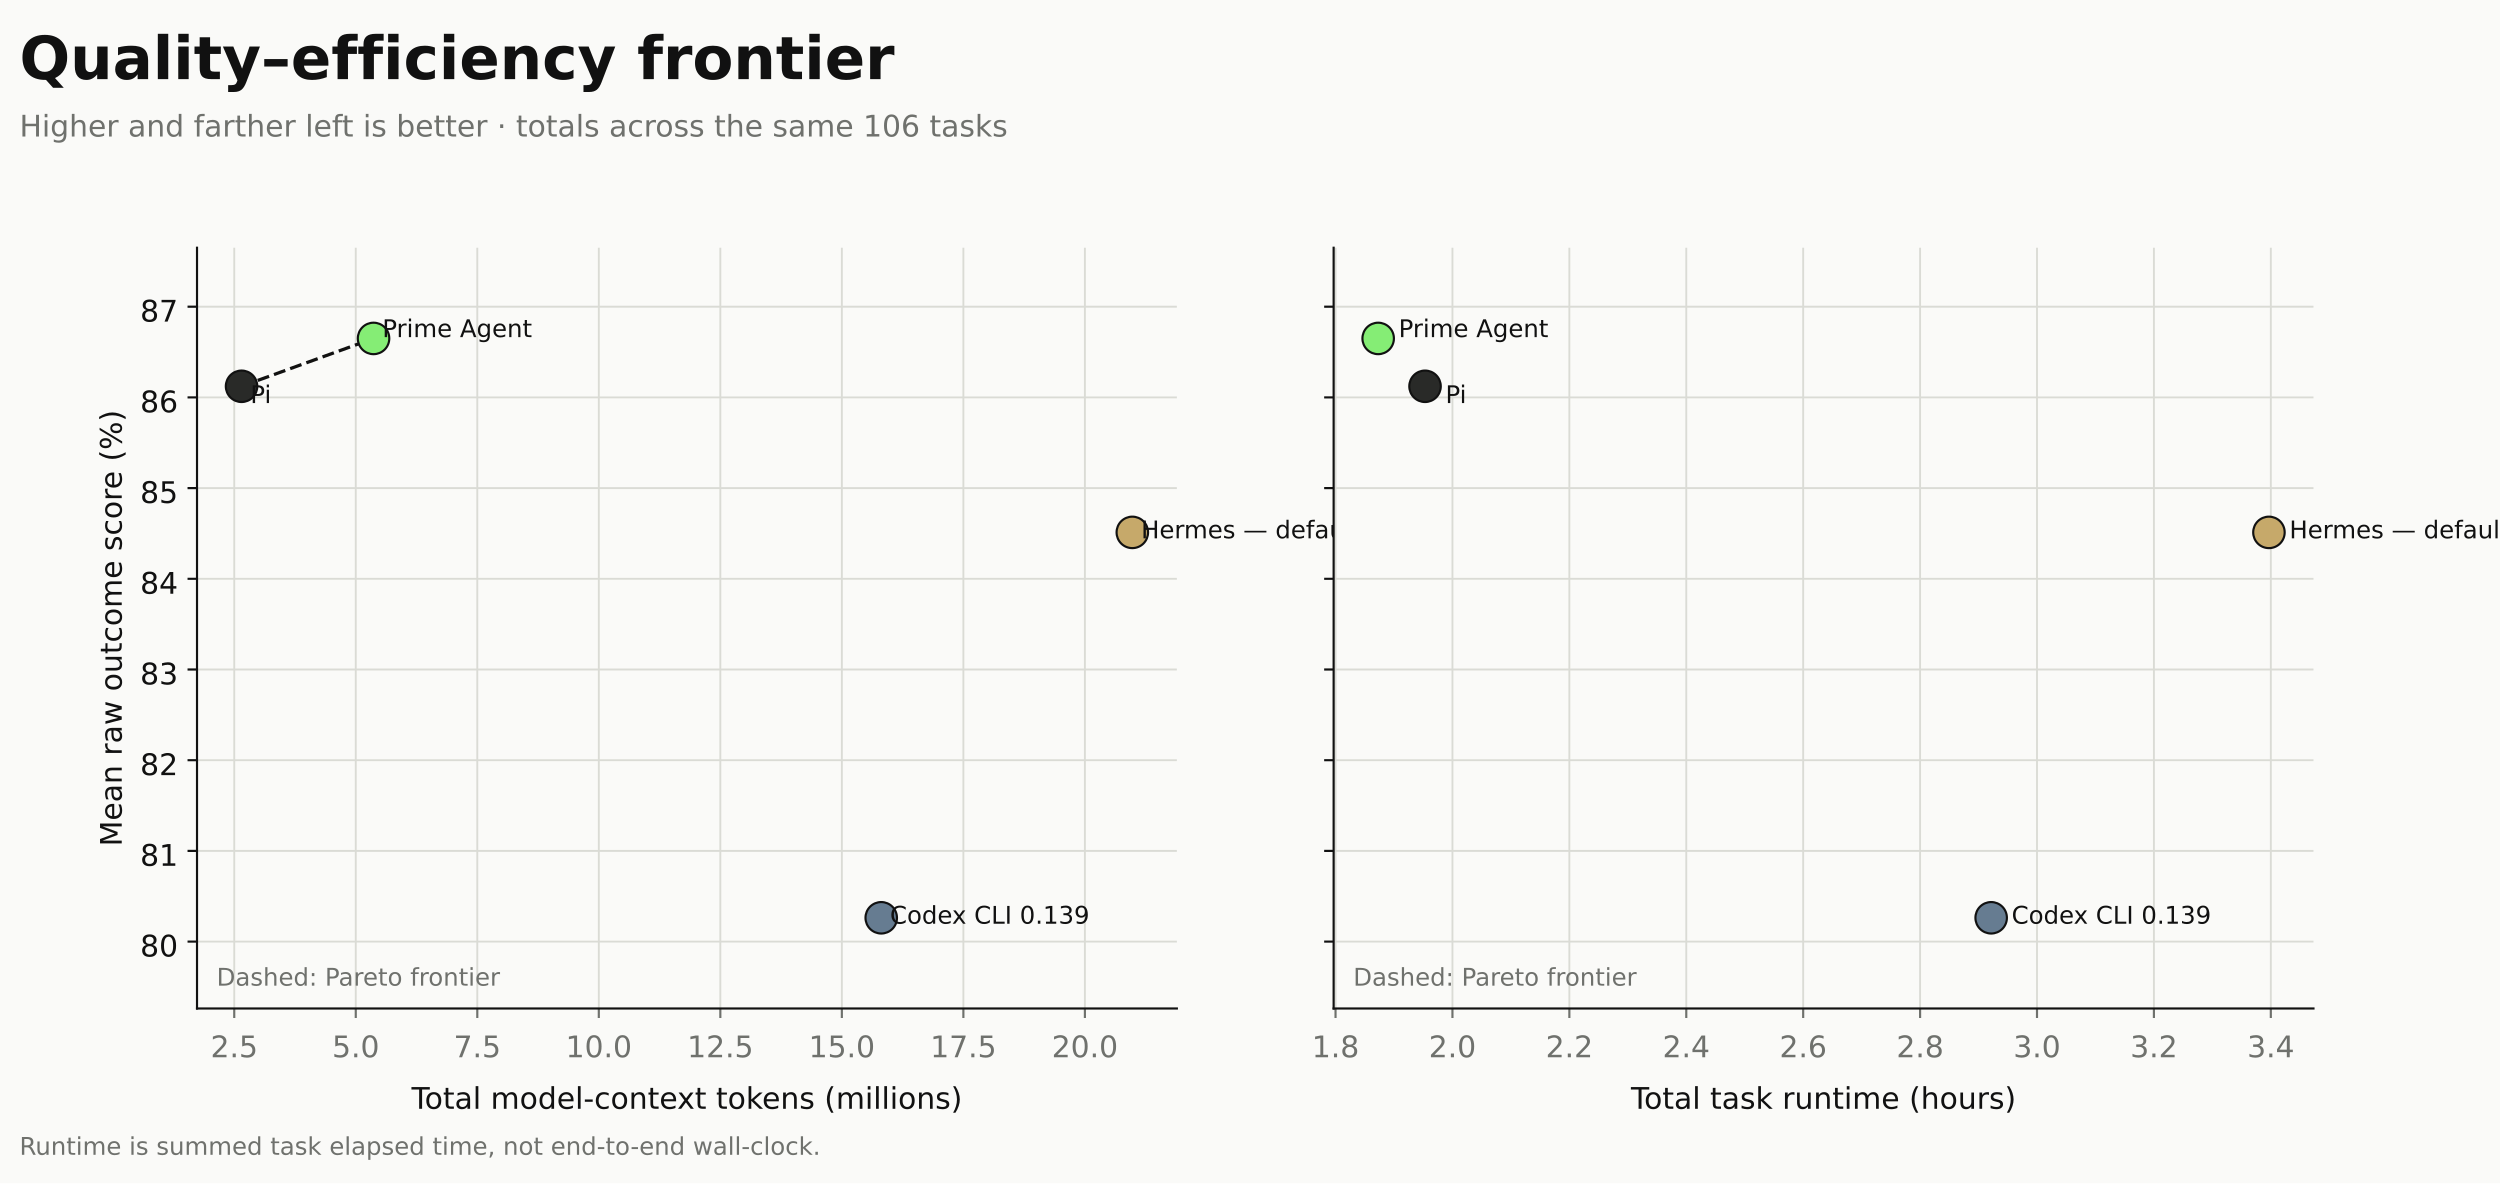
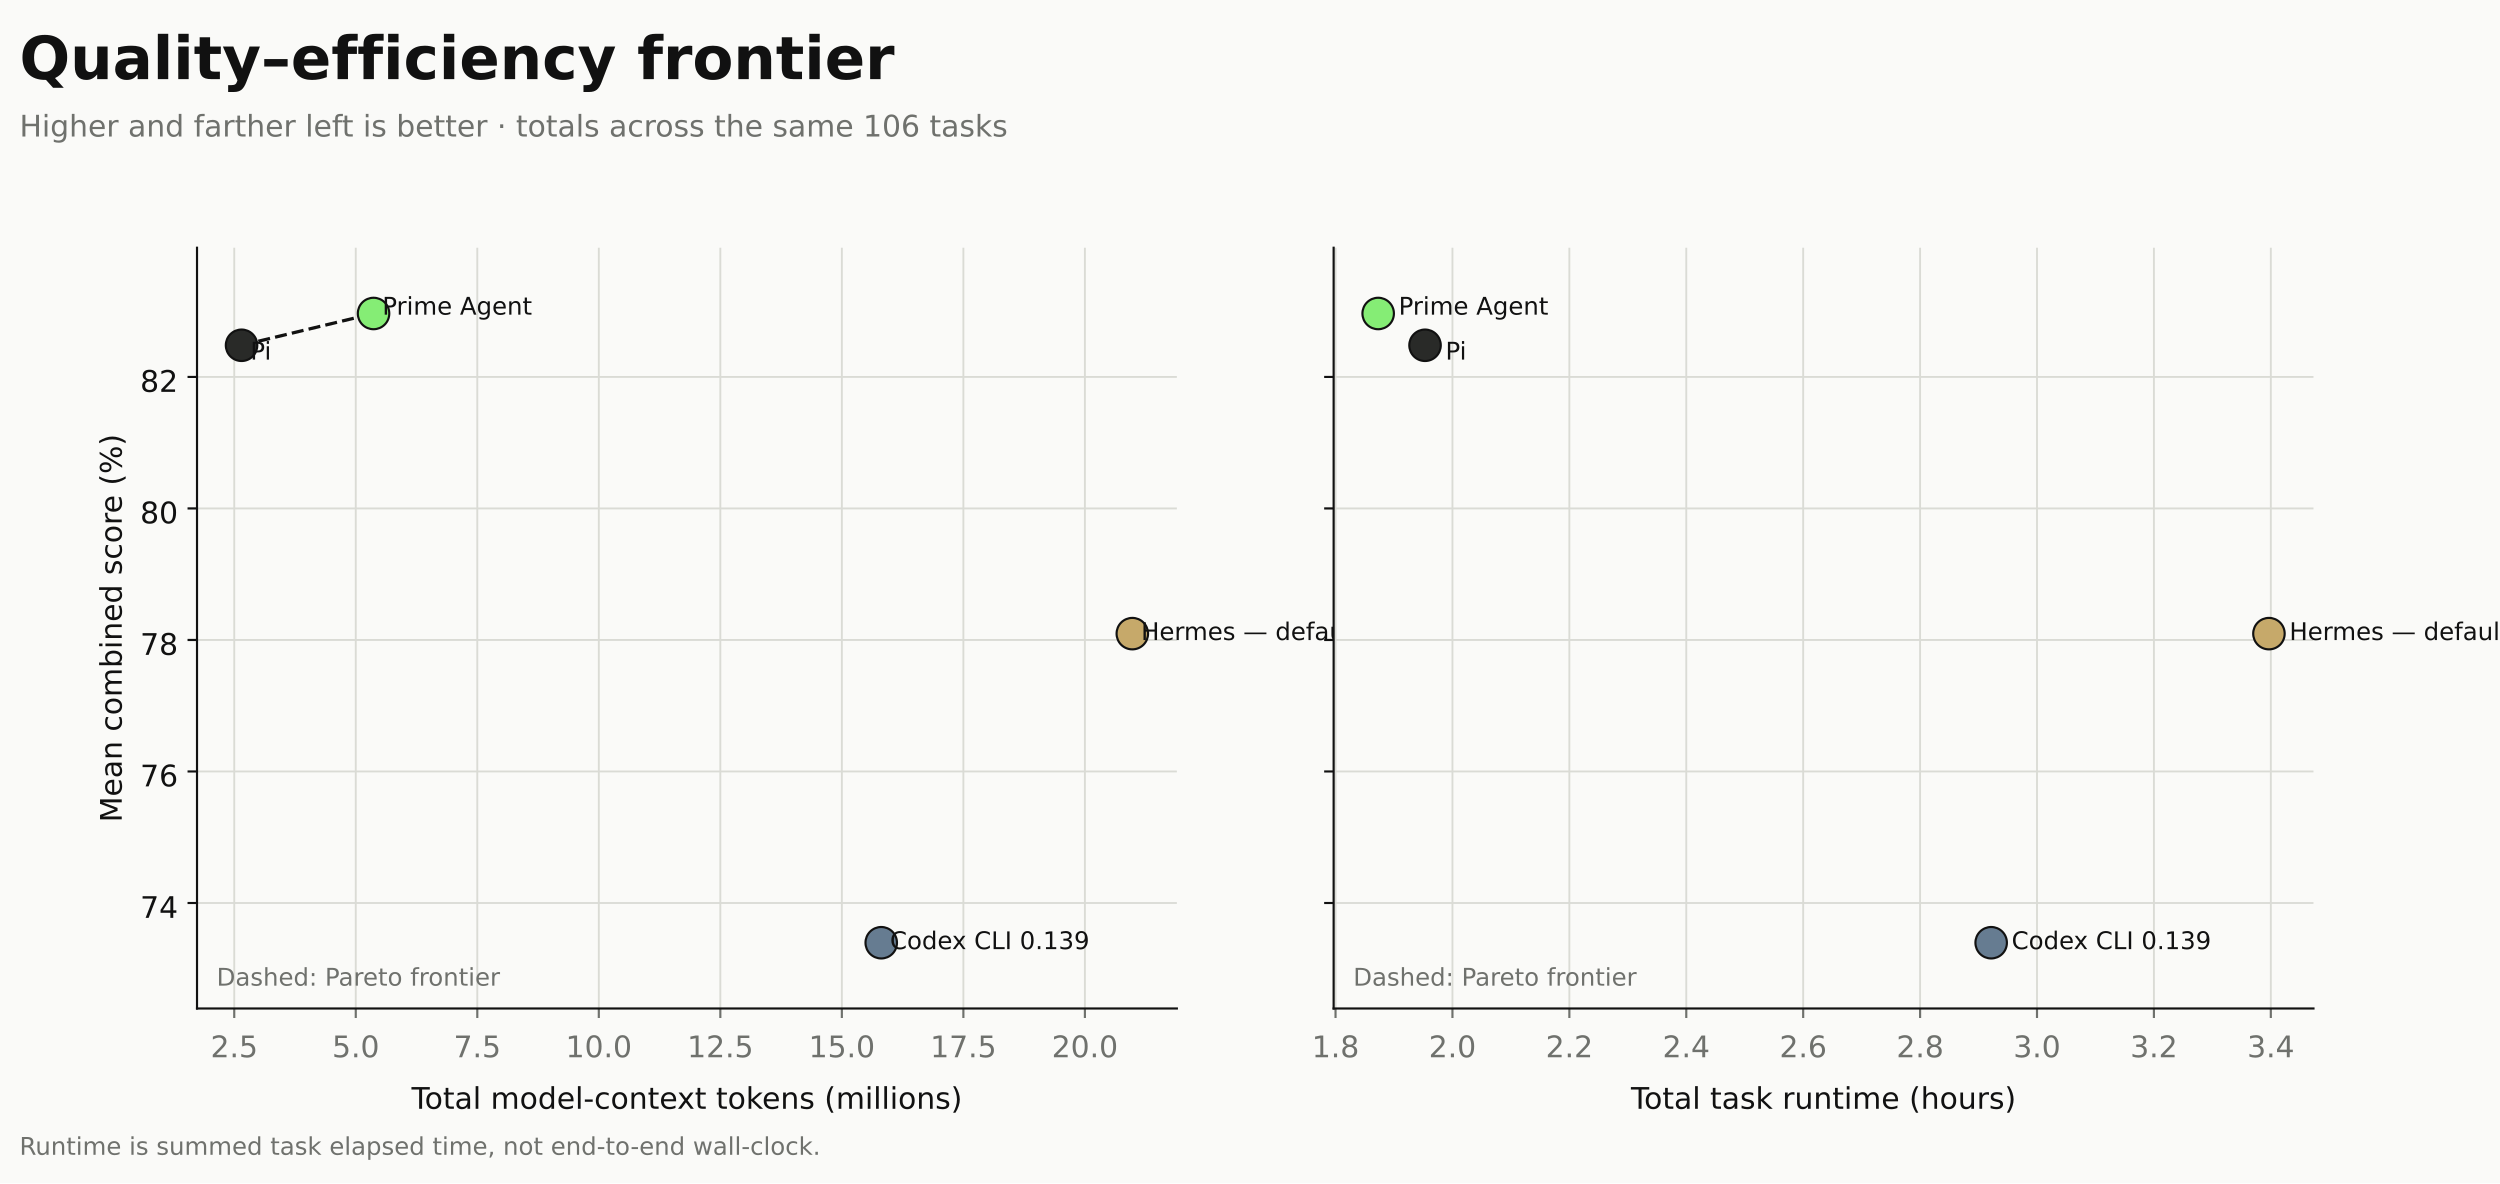
<svg xmlns="http://www.w3.org/2000/svg" xmlns:xlink="http://www.w3.org/1999/xlink" width="922.767pt" height="436.734pt" viewBox="0 0 922.767 436.734" version="1.1">
  <defs>
    <style type="text/css">*{stroke-linejoin: round; stroke-linecap: butt}</style>
  </defs>
  <g id="figure_1">
    <g id="patch_1">
-       <path d="M 0 436.734  L 922.767 436.734  L 922.767 0  L 0 0  z " style="fill: #fafaf8" />
+       <path d="M 0 436.734 L 922.767 436.734 L 922.767 0 L 0 0 z " style="fill: #fafaf8" />
    </g>
    <g id="axes_1">
      <g id="patch_2">
-         <path d="M 72.72 372.24  L 434.387 372.24  L 434.387 91.44  L 72.72 91.44  z " style="fill: #fafaf8" />
+         <path d="M 72.72 372.24 L 434.387 372.24 L 434.387 91.44 L 72.72 91.44 z " style="fill: #fafaf8" />
      </g>
      <g id="matplotlib.axis_1">
        <g id="xtick_1">
          <g id="line2d_1">
-             <path d="M 86.461 372.24  L 86.461 91.44  " clip-path="url(#p70c94f608b)" style="fill: none; stroke: #dadbd5; stroke-width: 0.7; stroke-linecap: square" />
+             <path d="M 86.461 372.24 L 86.461 91.44 " clip-path="url(#p70c94f608b)" style="fill: none; stroke: #dadbd5; stroke-width: 0.7; stroke-linecap: square" />
          </g>
          <g id="line2d_2">
            <defs>
-               <path id="m0d7824c448" d="M 0 0  L 0 3.5  " style="stroke: #6f716d; stroke-width: 0.8" />
+               <path id="m0d7824c448" d="M 0 0 L 0 3.5 " style="stroke: #6f716d; stroke-width: 0.8" />
            </defs>
            <g>
              <use xlink:href="#m0d7824c448" x="86.461" y="372.24" style="fill: #6f716d; stroke: #6f716d; stroke-width: 0.8" />
            </g>
          </g>
          <g id="text_1">
            <text style="font-size: 11px; font-family: 'Avenir Next', 'DejaVu Sans'; text-anchor: middle; fill: #6f716d" x="86.461" y="390.24" transform="rotate(-0 86.46061 390.24)">2.5</text>
          </g>
        </g>
        <g id="xtick_2">
          <g id="line2d_3">
-             <path d="M 131.315 372.24  L 131.315 91.44  " clip-path="url(#p70c94f608b)" style="fill: none; stroke: #dadbd5; stroke-width: 0.7; stroke-linecap: square" />
+             <path d="M 131.315 372.24 L 131.315 91.44 " clip-path="url(#p70c94f608b)" style="fill: none; stroke: #dadbd5; stroke-width: 0.7; stroke-linecap: square" />
          </g>
          <g id="line2d_4">
            <g>
              <use xlink:href="#m0d7824c448" x="131.315" y="372.24" style="fill: #6f716d; stroke: #6f716d; stroke-width: 0.8" />
            </g>
          </g>
          <g id="text_2">
            <text style="font-size: 11px; font-family: 'Avenir Next', 'DejaVu Sans'; text-anchor: middle; fill: #6f716d" x="131.315" y="390.24" transform="rotate(-0 131.3153 390.24)">5.0</text>
          </g>
        </g>
        <g id="xtick_3">
          <g id="line2d_5">
-             <path d="M 176.17 372.24  L 176.17 91.44  " clip-path="url(#p70c94f608b)" style="fill: none; stroke: #dadbd5; stroke-width: 0.7; stroke-linecap: square" />
+             <path d="M 176.17 372.24 L 176.17 91.44 " clip-path="url(#p70c94f608b)" style="fill: none; stroke: #dadbd5; stroke-width: 0.7; stroke-linecap: square" />
          </g>
          <g id="line2d_6">
            <g>
              <use xlink:href="#m0d7824c448" x="176.17" y="372.24" style="fill: #6f716d; stroke: #6f716d; stroke-width: 0.8" />
            </g>
          </g>
          <g id="text_3">
            <text style="font-size: 11px; font-family: 'Avenir Next', 'DejaVu Sans'; text-anchor: middle; fill: #6f716d" x="176.17" y="390.24" transform="rotate(-0 176.17 390.24)">7.5</text>
          </g>
        </g>
        <g id="xtick_4">
          <g id="line2d_7">
-             <path d="M 221.025 372.24  L 221.025 91.44  " clip-path="url(#p70c94f608b)" style="fill: none; stroke: #dadbd5; stroke-width: 0.7; stroke-linecap: square" />
+             <path d="M 221.025 372.24 L 221.025 91.44 " clip-path="url(#p70c94f608b)" style="fill: none; stroke: #dadbd5; stroke-width: 0.7; stroke-linecap: square" />
          </g>
          <g id="line2d_8">
            <g>
              <use xlink:href="#m0d7824c448" x="221.025" y="372.24" style="fill: #6f716d; stroke: #6f716d; stroke-width: 0.8" />
            </g>
          </g>
          <g id="text_4">
            <text style="font-size: 11px; font-family: 'Avenir Next', 'DejaVu Sans'; text-anchor: middle; fill: #6f716d" x="221.025" y="390.24" transform="rotate(-0 221.0248 390.24)">10.0</text>
          </g>
        </g>
        <g id="xtick_5">
          <g id="line2d_9">
-             <path d="M 265.879 372.24  L 265.879 91.44  " clip-path="url(#p70c94f608b)" style="fill: none; stroke: #dadbd5; stroke-width: 0.7; stroke-linecap: square" />
+             <path d="M 265.879 372.24 L 265.879 91.44 " clip-path="url(#p70c94f608b)" style="fill: none; stroke: #dadbd5; stroke-width: 0.7; stroke-linecap: square" />
          </g>
          <g id="line2d_10">
            <g>
              <use xlink:href="#m0d7824c448" x="265.879" y="372.24" style="fill: #6f716d; stroke: #6f716d; stroke-width: 0.8" />
            </g>
          </g>
          <g id="text_5">
            <text style="font-size: 11px; font-family: 'Avenir Next', 'DejaVu Sans'; text-anchor: middle; fill: #6f716d" x="265.879" y="390.24" transform="rotate(-0 265.8795 390.24)">12.5</text>
          </g>
        </g>
        <g id="xtick_6">
          <g id="line2d_11">
-             <path d="M 310.734 372.24  L 310.734 91.44  " clip-path="url(#p70c94f608b)" style="fill: none; stroke: #dadbd5; stroke-width: 0.7; stroke-linecap: square" />
+             <path d="M 310.734 372.24 L 310.734 91.44 " clip-path="url(#p70c94f608b)" style="fill: none; stroke: #dadbd5; stroke-width: 0.7; stroke-linecap: square" />
          </g>
          <g id="line2d_12">
            <g>
              <use xlink:href="#m0d7824c448" x="310.734" y="372.24" style="fill: #6f716d; stroke: #6f716d; stroke-width: 0.8" />
            </g>
          </g>
          <g id="text_6">
            <text style="font-size: 11px; font-family: 'Avenir Next', 'DejaVu Sans'; text-anchor: middle; fill: #6f716d" x="310.734" y="390.24" transform="rotate(-0 310.7342 390.24)">15.0</text>
          </g>
        </g>
        <g id="xtick_7">
          <g id="line2d_13">
-             <path d="M 355.589 372.24  L 355.589 91.44  " clip-path="url(#p70c94f608b)" style="fill: none; stroke: #dadbd5; stroke-width: 0.7; stroke-linecap: square" />
+             <path d="M 355.589 372.24 L 355.589 91.44 " clip-path="url(#p70c94f608b)" style="fill: none; stroke: #dadbd5; stroke-width: 0.7; stroke-linecap: square" />
          </g>
          <g id="line2d_14">
            <g>
              <use xlink:href="#m0d7824c448" x="355.589" y="372.24" style="fill: #6f716d; stroke: #6f716d; stroke-width: 0.8" />
            </g>
          </g>
          <g id="text_7">
            <text style="font-size: 11px; font-family: 'Avenir Next', 'DejaVu Sans'; text-anchor: middle; fill: #6f716d" x="355.589" y="390.24" transform="rotate(-0 355.5889 390.24)">17.5</text>
          </g>
        </g>
        <g id="xtick_8">
          <g id="line2d_15">
-             <path d="M 400.444 372.24  L 400.444 91.44  " clip-path="url(#p70c94f608b)" style="fill: none; stroke: #dadbd5; stroke-width: 0.7; stroke-linecap: square" />
+             <path d="M 400.444 372.24 L 400.444 91.44 " clip-path="url(#p70c94f608b)" style="fill: none; stroke: #dadbd5; stroke-width: 0.7; stroke-linecap: square" />
          </g>
          <g id="line2d_16">
            <g>
              <use xlink:href="#m0d7824c448" x="400.444" y="372.24" style="fill: #6f716d; stroke: #6f716d; stroke-width: 0.8" />
            </g>
          </g>
          <g id="text_8">
            <text style="font-size: 11px; font-family: 'Avenir Next', 'DejaVu Sans'; text-anchor: middle; fill: #6f716d" x="400.444" y="390.24" transform="rotate(-0 400.4436 390.24)">20.0</text>
          </g>
        </g>
        <g id="text_9">
          <text style="font-size: 11px; font-family: 'Avenir Next', 'DejaVu Sans'; text-anchor: middle; fill: #111111" x="253.553" y="409.266" transform="rotate(-0 253.5533 409.266)">Total model-context tokens (millions)</text>
        </g>
      </g>
      <g id="matplotlib.axis_2">
        <g id="ytick_1">
          <g id="line2d_17">
-             <path d="M 72.72 347.555  L 434.387 347.555  " clip-path="url(#p70c94f608b)" style="fill: none; stroke: #dadbd5; stroke-width: 0.7; stroke-linecap: square" />
+             <path d="M 72.72 333.302 L 434.387 333.302 " clip-path="url(#p70c94f608b)" style="fill: none; stroke: #dadbd5; stroke-width: 0.7; stroke-linecap: square" />
          </g>
          <g id="line2d_18">
            <defs>
-               <path id="m5059ad57dc" d="M 0 0  L -3.5 0  " style="stroke: #111111; stroke-width: 0.8" />
+               <path id="m5059ad57dc" d="M 0 0 L -3.5 0 " style="stroke: #111111; stroke-width: 0.8" />
            </defs>
            <g>
-               <use xlink:href="#m5059ad57dc" x="72.72" y="347.555" style="fill: #111111; stroke: #111111; stroke-width: 0.8" />
+               <use xlink:href="#m5059ad57dc" x="72.72" y="333.302" style="fill: #111111; stroke: #111111; stroke-width: 0.8" />
            </g>
          </g>
          <g id="text_10">
-             <text style="font-size: 11px; font-family: 'Avenir Next', 'DejaVu Sans'; text-anchor: end; fill: #111111" x="65.72" y="353.055" transform="rotate(-0 65.72 353.0546)">80</text>
+             <text style="font-size: 11px; font-family: 'Avenir Next', 'DejaVu Sans'; text-anchor: end; fill: #111111" x="65.72" y="338.802" transform="rotate(-0 65.72 338.802)">74</text>
          </g>
        </g>
        <g id="ytick_2">
          <g id="line2d_19">
-             <path d="M 72.72 314.076  L 434.387 314.076  " clip-path="url(#p70c94f608b)" style="fill: none; stroke: #dadbd5; stroke-width: 0.7; stroke-linecap: square" />
+             <path d="M 72.72 284.758 L 434.387 284.758 " clip-path="url(#p70c94f608b)" style="fill: none; stroke: #dadbd5; stroke-width: 0.7; stroke-linecap: square" />
          </g>
          <g id="line2d_20">
            <g>
-               <use xlink:href="#m5059ad57dc" x="72.72" y="314.076" style="fill: #111111; stroke: #111111; stroke-width: 0.8" />
+               <use xlink:href="#m5059ad57dc" x="72.72" y="284.758" style="fill: #111111; stroke: #111111; stroke-width: 0.8" />
            </g>
          </g>
          <g id="text_11">
-             <text style="font-size: 11px; font-family: 'Avenir Next', 'DejaVu Sans'; text-anchor: end; fill: #111111" x="65.72" y="319.576" transform="rotate(-0 65.72 319.5764)">81</text>
+             <text style="font-size: 11px; font-family: 'Avenir Next', 'DejaVu Sans'; text-anchor: end; fill: #111111" x="65.72" y="290.258" transform="rotate(-0 65.72 290.2583)">76</text>
          </g>
        </g>
        <g id="ytick_3">
          <g id="line2d_21">
-             <path d="M 72.72 280.598  L 434.387 280.598  " clip-path="url(#p70c94f608b)" style="fill: none; stroke: #dadbd5; stroke-width: 0.7; stroke-linecap: square" />
+             <path d="M 72.72 236.215 L 434.387 236.215 " clip-path="url(#p70c94f608b)" style="fill: none; stroke: #dadbd5; stroke-width: 0.7; stroke-linecap: square" />
          </g>
          <g id="line2d_22">
            <g>
-               <use xlink:href="#m5059ad57dc" x="72.72" y="280.598" style="fill: #111111; stroke: #111111; stroke-width: 0.8" />
+               <use xlink:href="#m5059ad57dc" x="72.72" y="236.215" style="fill: #111111; stroke: #111111; stroke-width: 0.8" />
            </g>
          </g>
          <g id="text_12">
-             <text style="font-size: 11px; font-family: 'Avenir Next', 'DejaVu Sans'; text-anchor: end; fill: #111111" x="65.72" y="286.098" transform="rotate(-0 65.72 286.0982)">82</text>
+             <text style="font-size: 11px; font-family: 'Avenir Next', 'DejaVu Sans'; text-anchor: end; fill: #111111" x="65.72" y="241.715" transform="rotate(-0 65.72 241.7147)">78</text>
          </g>
        </g>
        <g id="ytick_4">
          <g id="line2d_23">
-             <path d="M 72.72 247.12  L 434.387 247.12  " clip-path="url(#p70c94f608b)" style="fill: none; stroke: #dadbd5; stroke-width: 0.7; stroke-linecap: square" />
+             <path d="M 72.72 187.671 L 434.387 187.671 " clip-path="url(#p70c94f608b)" style="fill: none; stroke: #dadbd5; stroke-width: 0.7; stroke-linecap: square" />
          </g>
          <g id="line2d_24">
            <g>
-               <use xlink:href="#m5059ad57dc" x="72.72" y="247.12" style="fill: #111111; stroke: #111111; stroke-width: 0.8" />
+               <use xlink:href="#m5059ad57dc" x="72.72" y="187.671" style="fill: #111111; stroke: #111111; stroke-width: 0.8" />
            </g>
          </g>
          <g id="text_13">
-             <text style="font-size: 11px; font-family: 'Avenir Next', 'DejaVu Sans'; text-anchor: end; fill: #111111" x="65.72" y="252.62" transform="rotate(-0 65.72 252.62)">83</text>
+             <text style="font-size: 11px; font-family: 'Avenir Next', 'DejaVu Sans'; text-anchor: end; fill: #111111" x="65.72" y="193.171" transform="rotate(-0 65.72 193.171)">80</text>
          </g>
        </g>
        <g id="ytick_5">
          <g id="line2d_25">
-             <path d="M 72.72 213.642  L 434.387 213.642  " clip-path="url(#p70c94f608b)" style="fill: none; stroke: #dadbd5; stroke-width: 0.7; stroke-linecap: square" />
+             <path d="M 72.72 139.127 L 434.387 139.127 " clip-path="url(#p70c94f608b)" style="fill: none; stroke: #dadbd5; stroke-width: 0.7; stroke-linecap: square" />
          </g>
          <g id="line2d_26">
            <g>
-               <use xlink:href="#m5059ad57dc" x="72.72" y="213.642" style="fill: #111111; stroke: #111111; stroke-width: 0.8" />
+               <use xlink:href="#m5059ad57dc" x="72.72" y="139.127" style="fill: #111111; stroke: #111111; stroke-width: 0.8" />
            </g>
          </g>
          <g id="text_14">
-             <text style="font-size: 11px; font-family: 'Avenir Next', 'DejaVu Sans'; text-anchor: end; fill: #111111" x="65.72" y="219.142" transform="rotate(-0 65.72 219.1418)">84</text>
-           </g>
-         </g>
-         <g id="ytick_6">
-           <g id="line2d_27">
-             <path d="M 72.72 180.164  L 434.387 180.164  " clip-path="url(#p70c94f608b)" style="fill: none; stroke: #dadbd5; stroke-width: 0.7; stroke-linecap: square" />
-           </g>
-           <g id="line2d_28">
-             <g>
-               <use xlink:href="#m5059ad57dc" x="72.72" y="180.164" style="fill: #111111; stroke: #111111; stroke-width: 0.8" />
-             </g>
-           </g>
-           <g id="text_15">
-             <text style="font-size: 11px; font-family: 'Avenir Next', 'DejaVu Sans'; text-anchor: end; fill: #111111" x="65.72" y="185.664" transform="rotate(-0 65.72 185.6636)">85</text>
-           </g>
-         </g>
-         <g id="ytick_7">
-           <g id="line2d_29">
-             <path d="M 72.72 146.685  L 434.387 146.685  " clip-path="url(#p70c94f608b)" style="fill: none; stroke: #dadbd5; stroke-width: 0.7; stroke-linecap: square" />
-           </g>
-           <g id="line2d_30">
-             <g>
-               <use xlink:href="#m5059ad57dc" x="72.72" y="146.685" style="fill: #111111; stroke: #111111; stroke-width: 0.8" />
-             </g>
-           </g>
-           <g id="text_16">
-             <text style="font-size: 11px; font-family: 'Avenir Next', 'DejaVu Sans'; text-anchor: end; fill: #111111" x="65.72" y="152.185" transform="rotate(-0 65.72 152.1853)">86</text>
-           </g>
-         </g>
-         <g id="ytick_8">
-           <g id="line2d_31">
-             <path d="M 72.72 113.207  L 434.387 113.207  " clip-path="url(#p70c94f608b)" style="fill: none; stroke: #dadbd5; stroke-width: 0.7; stroke-linecap: square" />
-           </g>
-           <g id="line2d_32">
-             <g>
-               <use xlink:href="#m5059ad57dc" x="72.72" y="113.207" style="fill: #111111; stroke: #111111; stroke-width: 0.8" />
-             </g>
-           </g>
-           <g id="text_17">
-             <text style="font-size: 11px; font-family: 'Avenir Next', 'DejaVu Sans'; text-anchor: end; fill: #111111" x="65.72" y="118.707" transform="rotate(-0 65.72 118.7071)">87</text>
-           </g>
-         </g>
-         <g id="text_18">
-           <text style="font-size: 11px; font-family: 'Avenir Next', 'DejaVu Sans'; text-anchor: middle; fill: #111111" x="44.934" y="231.84" transform="rotate(-90 44.934 231.84)">Mean raw outcome score (%)</text>
-         </g>
-       </g>
-       <g id="line2d_33">
-         <path d="M 89.159 142.583  L 137.879 124.918  " clip-path="url(#p70c94f608b)" style="fill: none; stroke-dasharray: 4.44,1.92; stroke-dashoffset: 0; stroke: #111111; stroke-width: 1.2" />
+             <text style="font-size: 11px; font-family: 'Avenir Next', 'DejaVu Sans'; text-anchor: end; fill: #111111" x="65.72" y="144.627" transform="rotate(-0 65.72 144.6273)">82</text>
+           </g>
+         </g>
+         <g id="text_15">
+           <text style="font-size: 11px; font-family: 'Avenir Next', 'DejaVu Sans'; text-anchor: middle; fill: #111111" x="44.934" y="231.84" transform="rotate(-90 44.934 231.84)">Mean combined score (%)</text>
+         </g>
+       </g>
+       <g id="line2d_27">
+         <path d="M 89.159 127.445 L 137.879 115.712 " clip-path="url(#p70c94f608b)" style="fill: none; stroke-dasharray: 4.44,1.92; stroke-dashoffset: 0; stroke: #111111; stroke-width: 1.2" />
      </g>
      <g id="patch_3">
-         <path d="M 72.72 372.24  L 72.72 91.44  " style="fill: none; stroke: #111111; stroke-width: 0.8; stroke-linejoin: miter; stroke-linecap: square" />
+         <path d="M 72.72 372.24 L 72.72 91.44 " style="fill: none; stroke: #111111; stroke-width: 0.8; stroke-linejoin: miter; stroke-linecap: square" />
      </g>
      <g id="patch_4">
-         <path d="M 72.72 372.24  L 434.387 372.24  " style="fill: none; stroke: #111111; stroke-width: 0.8; stroke-linejoin: miter; stroke-linecap: square" />
+         <path d="M 72.72 372.24 L 434.387 372.24 " style="fill: none; stroke: #111111; stroke-width: 0.8; stroke-linejoin: miter; stroke-linecap: square" />
      </g>
      <g id="PathCollection_1">
        <defs>
-           <path id="me2dd8d5322" d="M 0 5.809  C 1.541 5.809 3.018 5.197 4.108 4.108  C 5.197 3.018 5.809 1.541 5.809 0  C 5.809 -1.541 5.197 -3.018 4.108 -4.108  C 3.018 -5.197 1.541 -5.809 0 -5.809  C -1.541 -5.809 -3.018 -5.197 -4.108 -4.108  C -5.197 -3.018 -5.809 -1.541 -5.809 0  C -5.809 1.541 -5.197 3.018 -4.108 4.108  C -3.018 5.197 -1.541 5.809 0 5.809  z " style="stroke: #111111; stroke-width: 0.8" />
+           <path id="me2dd8d5322" d="M 0 5.809 C 1.541 5.809 3.018 5.197 4.108 4.108 C 5.197 3.018 5.809 1.541 5.809 0 C 5.809 -1.541 5.197 -3.018 4.108 -4.108 C 3.018 -5.197 1.541 -5.809 0 -5.809 C -1.541 -5.809 -3.018 -5.197 -4.108 -4.108 C -5.197 -3.018 -5.809 -1.541 -5.809 0 C -5.809 1.541 -5.197 3.018 -4.108 4.108 C -3.018 5.197 -1.541 5.809 0 5.809 z " style="stroke: #111111; stroke-width: 0.8" />
        </defs>
        <g clip-path="url(#p70c94f608b)">
-           <use xlink:href="#me2dd8d5322" x="137.879" y="124.918" style="fill: #85ed75; stroke: #111111; stroke-width: 0.8" />
-         </g>
-       </g>
-       <g id="text_19">
-         <text style="font-size: 9px; font-family: 'Avenir Next', 'DejaVu Sans'; text-anchor: start; fill: #111111" x="141.108" y="124.423" transform="rotate(-0 141.1082 124.4234)">Prime Agent</text>
+           <use xlink:href="#me2dd8d5322" x="137.879" y="115.712" style="fill: #85ed75; stroke: #111111; stroke-width: 0.8" />
+         </g>
+       </g>
+       <g id="text_16">
+         <text style="font-size: 9px; font-family: 'Avenir Next', 'DejaVu Sans'; text-anchor: start; fill: #111111" x="141.108" y="116.138" transform="rotate(-0 141.1082 116.1377)">Prime Agent</text>
      </g>
      <g id="PathCollection_2">
        <defs>
-           <path id="mffd18481a2" d="M 0 5.809  C 1.541 5.809 3.018 5.197 4.108 4.108  C 5.197 3.018 5.809 1.541 5.809 0  C 5.809 -1.541 5.197 -3.018 4.108 -4.108  C 3.018 -5.197 1.541 -5.809 0 -5.809  C -1.541 -5.809 -3.018 -5.197 -4.108 -4.108  C -5.197 -3.018 -5.809 -1.541 -5.809 0  C -5.809 1.541 -5.197 3.018 -4.108 4.108  C -3.018 5.197 -1.541 5.809 0 5.809  z " style="stroke: #111111; stroke-width: 0.8" />
+           <path id="mffd18481a2" d="M 0 5.809 C 1.541 5.809 3.018 5.197 4.108 4.108 C 5.197 3.018 5.809 1.541 5.809 0 C 5.809 -1.541 5.197 -3.018 4.108 -4.108 C 3.018 -5.197 1.541 -5.809 0 -5.809 C -1.541 -5.809 -3.018 -5.197 -4.108 -4.108 C -5.197 -3.018 -5.809 -1.541 -5.809 0 C -5.809 1.541 -5.197 3.018 -4.108 4.108 C -3.018 5.197 -1.541 5.809 0 5.809 z " style="stroke: #111111; stroke-width: 0.8" />
        </defs>
        <g clip-path="url(#p70c94f608b)">
-           <use xlink:href="#mffd18481a2" x="89.159" y="142.583" style="fill: #292a28; stroke: #111111; stroke-width: 0.8" />
-         </g>
-       </g>
-       <g id="text_20">
-         <text style="font-size: 9px; font-family: 'Avenir Next', 'DejaVu Sans'; text-anchor: start; fill: #111111" x="92.389" y="148.784" transform="rotate(-0 92.38893 148.7835)">Pi</text>
+           <use xlink:href="#mffd18481a2" x="89.159" y="127.445" style="fill: #292a28; stroke: #111111; stroke-width: 0.8" />
+         </g>
+       </g>
+       <g id="text_17">
+         <text style="font-size: 9px; font-family: 'Avenir Next', 'DejaVu Sans'; text-anchor: start; fill: #111111" x="92.389" y="132.725" transform="rotate(-0 92.38893 132.7249)">Pi</text>
      </g>
      <g id="PathCollection_3">
        <defs>
-           <path id="m622934ab3f" d="M 0 5.809  C 1.541 5.809 3.018 5.197 4.108 4.108  C 5.197 3.018 5.809 1.541 5.809 0  C 5.809 -1.541 5.197 -3.018 4.108 -4.108  C 3.018 -5.197 1.541 -5.809 0 -5.809  C -1.541 -5.809 -3.018 -5.197 -4.108 -4.108  C -5.197 -3.018 -5.809 -1.541 -5.809 0  C -5.809 1.541 -5.197 3.018 -4.108 4.108  C -3.018 5.197 -1.541 5.809 0 5.809  z " style="stroke: #111111; stroke-width: 0.8" />
+           <path id="m622934ab3f" d="M 0 5.809 C 1.541 5.809 3.018 5.197 4.108 4.108 C 5.197 3.018 5.809 1.541 5.809 0 C 5.809 -1.541 5.197 -3.018 4.108 -4.108 C 3.018 -5.197 1.541 -5.809 0 -5.809 C -1.541 -5.809 -3.018 -5.197 -4.108 -4.108 C -5.197 -3.018 -5.809 -1.541 -5.809 0 C -5.809 1.541 -5.197 3.018 -4.108 4.108 C -3.018 5.197 -1.541 5.809 0 5.809 z " style="stroke: #111111; stroke-width: 0.8" />
        </defs>
        <g clip-path="url(#p70c94f608b)">
-           <use xlink:href="#m622934ab3f" x="417.947" y="196.508" style="fill: #c6a96a; stroke: #111111; stroke-width: 0.8" />
-         </g>
-       </g>
-       <g id="text_21">
-         <text style="font-size: 9px; font-family: 'Avenir Next', 'DejaVu Sans'; text-anchor: start; fill: #111111" x="421.177" y="198.691" transform="rotate(-0 421.1768 198.6913)">Hermes — default</text>
+           <use xlink:href="#m622934ab3f" x="417.947" y="233.879" style="fill: #c6a96a; stroke: #111111; stroke-width: 0.8" />
+         </g>
+       </g>
+       <g id="text_18">
+         <text style="font-size: 9px; font-family: 'Avenir Next', 'DejaVu Sans'; text-anchor: start; fill: #111111" x="421.177" y="236.247" transform="rotate(-0 421.1768 236.2466)">Hermes — default</text>
      </g>
      <g id="PathCollection_4">
        <defs>
-           <path id="me65d7f4d3b" d="M 0 5.809  C 1.541 5.809 3.018 5.197 4.108 4.108  C 5.197 3.018 5.809 1.541 5.809 0  C 5.809 -1.541 5.197 -3.018 4.108 -4.108  C 3.018 -5.197 1.541 -5.809 0 -5.809  C -1.541 -5.809 -3.018 -5.197 -4.108 -4.108  C -5.197 -3.018 -5.809 -1.541 -5.809 0  C -5.809 1.541 -5.197 3.018 -4.108 4.108  C -3.018 5.197 -1.541 5.809 0 5.809  z " style="stroke: #111111; stroke-width: 0.8" />
+           <path id="me65d7f4d3b" d="M 0 5.809 C 1.541 5.809 3.018 5.197 4.108 4.108 C 5.197 3.018 5.809 1.541 5.809 0 C 5.809 -1.541 5.197 -3.018 4.108 -4.108 C 3.018 -5.197 1.541 -5.809 0 -5.809 C -1.541 -5.809 -3.018 -5.197 -4.108 -4.108 C -5.197 -3.018 -5.809 -1.541 -5.809 0 C -5.809 1.541 -5.197 3.018 -4.108 4.108 C -3.018 5.197 -1.541 5.809 0 5.809 z " style="stroke: #111111; stroke-width: 0.8" />
        </defs>
        <g clip-path="url(#p70c94f608b)">
-           <use xlink:href="#me65d7f4d3b" x="325.27" y="338.762" style="fill: #667c91; stroke: #111111; stroke-width: 0.8" />
-         </g>
-       </g>
-       <g id="text_22">
-         <text style="font-size: 9px; font-family: 'Avenir Next', 'DejaVu Sans'; text-anchor: start; fill: #111111" x="328.5" y="340.945" transform="rotate(-0 328.5 340.9452)">Codex CLI 0.139</text>
-       </g>
-       <g id="text_23">
+           <use xlink:href="#me65d7f4d3b" x="325.27" y="347.968" style="fill: #667c91; stroke: #111111; stroke-width: 0.8" />
+         </g>
+       </g>
+       <g id="text_19">
+         <text style="font-size: 9px; font-family: 'Avenir Next', 'DejaVu Sans'; text-anchor: start; fill: #111111" x="328.5" y="350.336" transform="rotate(-0 328.5 350.3357)">Codex CLI 0.139</text>
+       </g>
+       <g id="text_20">
        <text style="font-size: 9px; font-family: 'Avenir Next', 'DejaVu Sans'; text-anchor: start; fill: #6f716d" x="79.953" y="363.816" transform="rotate(-0 79.95333 363.816)">Dashed: Pareto frontier</text>
      </g>
    </g>
    <g id="axes_2">
      <g id="patch_5">
-         <path d="M 492.253 372.24  L 853.92 372.24  L 853.92 91.44  L 492.253 91.44  z " style="fill: #fafaf8" />
+         <path d="M 492.253 372.24 L 853.92 372.24 L 853.92 91.44 L 492.253 91.44 z " style="fill: #fafaf8" />
      </g>
      <g id="matplotlib.axis_3">
        <g id="xtick_9">
+           <g id="line2d_28">
+             <path d="M 492.955 372.24 L 492.955 91.44 " clip-path="url(#ped906b7903)" style="fill: none; stroke: #dadbd5; stroke-width: 0.7; stroke-linecap: square" />
+           </g>
+           <g id="line2d_29">
+             <g>
+               <use xlink:href="#m0d7824c448" x="492.955" y="372.24" style="fill: #6f716d; stroke: #6f716d; stroke-width: 0.8" />
+             </g>
+           </g>
+           <g id="text_21">
+             <text style="font-size: 11px; font-family: 'Avenir Next', 'DejaVu Sans'; text-anchor: middle; fill: #6f716d" x="492.955" y="390.24" transform="rotate(-0 492.955 390.24)">1.8</text>
+           </g>
+         </g>
+         <g id="xtick_10">
+           <g id="line2d_30">
+             <path d="M 536.108 372.24 L 536.108 91.44 " clip-path="url(#ped906b7903)" style="fill: none; stroke: #dadbd5; stroke-width: 0.7; stroke-linecap: square" />
+           </g>
+           <g id="line2d_31">
+             <g>
+               <use xlink:href="#m0d7824c448" x="536.108" y="372.24" style="fill: #6f716d; stroke: #6f716d; stroke-width: 0.8" />
+             </g>
+           </g>
+           <g id="text_22">
+             <text style="font-size: 11px; font-family: 'Avenir Next', 'DejaVu Sans'; text-anchor: middle; fill: #6f716d" x="536.108" y="390.24" transform="rotate(-0 536.1076 390.24)">2.0</text>
+           </g>
+         </g>
+         <g id="xtick_11">
+           <g id="line2d_32">
+             <path d="M 579.26 372.24 L 579.26 91.44 " clip-path="url(#ped906b7903)" style="fill: none; stroke: #dadbd5; stroke-width: 0.7; stroke-linecap: square" />
+           </g>
+           <g id="line2d_33">
+             <g>
+               <use xlink:href="#m0d7824c448" x="579.26" y="372.24" style="fill: #6f716d; stroke: #6f716d; stroke-width: 0.8" />
+             </g>
+           </g>
+           <g id="text_23">
+             <text style="font-size: 11px; font-family: 'Avenir Next', 'DejaVu Sans'; text-anchor: middle; fill: #6f716d" x="579.26" y="390.24" transform="rotate(-0 579.2601 390.24)">2.2</text>
+           </g>
+         </g>
+         <g id="xtick_12">
          <g id="line2d_34">
-             <path d="M 492.955 372.24  L 492.955 91.44  " clip-path="url(#ped906b7903)" style="fill: none; stroke: #dadbd5; stroke-width: 0.7; stroke-linecap: square" />
+             <path d="M 622.413 372.24 L 622.413 91.44 " clip-path="url(#ped906b7903)" style="fill: none; stroke: #dadbd5; stroke-width: 0.7; stroke-linecap: square" />
          </g>
          <g id="line2d_35">
            <g>
-               <use xlink:href="#m0d7824c448" x="492.955" y="372.24" style="fill: #6f716d; stroke: #6f716d; stroke-width: 0.8" />
+               <use xlink:href="#m0d7824c448" x="622.413" y="372.24" style="fill: #6f716d; stroke: #6f716d; stroke-width: 0.8" />
            </g>
          </g>
          <g id="text_24">
-             <text style="font-size: 11px; font-family: 'Avenir Next', 'DejaVu Sans'; text-anchor: middle; fill: #6f716d" x="492.955" y="390.24" transform="rotate(-0 492.955 390.24)">1.8</text>
-           </g>
-         </g>
-         <g id="xtick_10">
+             <text style="font-size: 11px; font-family: 'Avenir Next', 'DejaVu Sans'; text-anchor: middle; fill: #6f716d" x="622.413" y="390.24" transform="rotate(-0 622.4127 390.24)">2.4</text>
+           </g>
+         </g>
+         <g id="xtick_13">
          <g id="line2d_36">
-             <path d="M 536.108 372.24  L 536.108 91.44  " clip-path="url(#ped906b7903)" style="fill: none; stroke: #dadbd5; stroke-width: 0.7; stroke-linecap: square" />
+             <path d="M 665.565 372.24 L 665.565 91.44 " clip-path="url(#ped906b7903)" style="fill: none; stroke: #dadbd5; stroke-width: 0.7; stroke-linecap: square" />
          </g>
          <g id="line2d_37">
            <g>
-               <use xlink:href="#m0d7824c448" x="536.108" y="372.24" style="fill: #6f716d; stroke: #6f716d; stroke-width: 0.8" />
+               <use xlink:href="#m0d7824c448" x="665.565" y="372.24" style="fill: #6f716d; stroke: #6f716d; stroke-width: 0.8" />
            </g>
          </g>
          <g id="text_25">
-             <text style="font-size: 11px; font-family: 'Avenir Next', 'DejaVu Sans'; text-anchor: middle; fill: #6f716d" x="536.108" y="390.24" transform="rotate(-0 536.1076 390.24)">2.0</text>
-           </g>
-         </g>
-         <g id="xtick_11">
+             <text style="font-size: 11px; font-family: 'Avenir Next', 'DejaVu Sans'; text-anchor: middle; fill: #6f716d" x="665.565" y="390.24" transform="rotate(-0 665.5653 390.24)">2.6</text>
+           </g>
+         </g>
+         <g id="xtick_14">
          <g id="line2d_38">
-             <path d="M 579.26 372.24  L 579.26 91.44  " clip-path="url(#ped906b7903)" style="fill: none; stroke: #dadbd5; stroke-width: 0.7; stroke-linecap: square" />
+             <path d="M 708.718 372.24 L 708.718 91.44 " clip-path="url(#ped906b7903)" style="fill: none; stroke: #dadbd5; stroke-width: 0.7; stroke-linecap: square" />
          </g>
          <g id="line2d_39">
            <g>
-               <use xlink:href="#m0d7824c448" x="579.26" y="372.24" style="fill: #6f716d; stroke: #6f716d; stroke-width: 0.8" />
+               <use xlink:href="#m0d7824c448" x="708.718" y="372.24" style="fill: #6f716d; stroke: #6f716d; stroke-width: 0.8" />
            </g>
          </g>
          <g id="text_26">
-             <text style="font-size: 11px; font-family: 'Avenir Next', 'DejaVu Sans'; text-anchor: middle; fill: #6f716d" x="579.26" y="390.24" transform="rotate(-0 579.2601 390.24)">2.2</text>
-           </g>
-         </g>
-         <g id="xtick_12">
+             <text style="font-size: 11px; font-family: 'Avenir Next', 'DejaVu Sans'; text-anchor: middle; fill: #6f716d" x="708.718" y="390.24" transform="rotate(-0 708.7179 390.24)">2.8</text>
+           </g>
+         </g>
+         <g id="xtick_15">
          <g id="line2d_40">
-             <path d="M 622.413 372.24  L 622.413 91.44  " clip-path="url(#ped906b7903)" style="fill: none; stroke: #dadbd5; stroke-width: 0.7; stroke-linecap: square" />
+             <path d="M 751.87 372.24 L 751.87 91.44 " clip-path="url(#ped906b7903)" style="fill: none; stroke: #dadbd5; stroke-width: 0.7; stroke-linecap: square" />
          </g>
          <g id="line2d_41">
            <g>
-               <use xlink:href="#m0d7824c448" x="622.413" y="372.24" style="fill: #6f716d; stroke: #6f716d; stroke-width: 0.8" />
+               <use xlink:href="#m0d7824c448" x="751.87" y="372.24" style="fill: #6f716d; stroke: #6f716d; stroke-width: 0.8" />
            </g>
          </g>
          <g id="text_27">
-             <text style="font-size: 11px; font-family: 'Avenir Next', 'DejaVu Sans'; text-anchor: middle; fill: #6f716d" x="622.413" y="390.24" transform="rotate(-0 622.4127 390.24)">2.4</text>
-           </g>
-         </g>
-         <g id="xtick_13">
+             <text style="font-size: 11px; font-family: 'Avenir Next', 'DejaVu Sans'; text-anchor: middle; fill: #6f716d" x="751.87" y="390.24" transform="rotate(-0 751.8704 390.24)">3.0</text>
+           </g>
+         </g>
+         <g id="xtick_16">
          <g id="line2d_42">
-             <path d="M 665.565 372.24  L 665.565 91.44  " clip-path="url(#ped906b7903)" style="fill: none; stroke: #dadbd5; stroke-width: 0.7; stroke-linecap: square" />
+             <path d="M 795.023 372.24 L 795.023 91.44 " clip-path="url(#ped906b7903)" style="fill: none; stroke: #dadbd5; stroke-width: 0.7; stroke-linecap: square" />
          </g>
          <g id="line2d_43">
            <g>
-               <use xlink:href="#m0d7824c448" x="665.565" y="372.24" style="fill: #6f716d; stroke: #6f716d; stroke-width: 0.8" />
+               <use xlink:href="#m0d7824c448" x="795.023" y="372.24" style="fill: #6f716d; stroke: #6f716d; stroke-width: 0.8" />
            </g>
          </g>
          <g id="text_28">
-             <text style="font-size: 11px; font-family: 'Avenir Next', 'DejaVu Sans'; text-anchor: middle; fill: #6f716d" x="665.565" y="390.24" transform="rotate(-0 665.5653 390.24)">2.6</text>
-           </g>
-         </g>
-         <g id="xtick_14">
+             <text style="font-size: 11px; font-family: 'Avenir Next', 'DejaVu Sans'; text-anchor: middle; fill: #6f716d" x="795.023" y="390.24" transform="rotate(-0 795.023 390.24)">3.2</text>
+           </g>
+         </g>
+         <g id="xtick_17">
          <g id="line2d_44">
-             <path d="M 708.718 372.24  L 708.718 91.44  " clip-path="url(#ped906b7903)" style="fill: none; stroke: #dadbd5; stroke-width: 0.7; stroke-linecap: square" />
+             <path d="M 838.176 372.24 L 838.176 91.44 " clip-path="url(#ped906b7903)" style="fill: none; stroke: #dadbd5; stroke-width: 0.7; stroke-linecap: square" />
          </g>
          <g id="line2d_45">
            <g>
-               <use xlink:href="#m0d7824c448" x="708.718" y="372.24" style="fill: #6f716d; stroke: #6f716d; stroke-width: 0.8" />
+               <use xlink:href="#m0d7824c448" x="838.176" y="372.24" style="fill: #6f716d; stroke: #6f716d; stroke-width: 0.8" />
            </g>
          </g>
          <g id="text_29">
-             <text style="font-size: 11px; font-family: 'Avenir Next', 'DejaVu Sans'; text-anchor: middle; fill: #6f716d" x="708.718" y="390.24" transform="rotate(-0 708.7179 390.24)">2.8</text>
-           </g>
-         </g>
-         <g id="xtick_15">
+             <text style="font-size: 11px; font-family: 'Avenir Next', 'DejaVu Sans'; text-anchor: middle; fill: #6f716d" x="838.176" y="390.24" transform="rotate(-0 838.1756 390.24)">3.4</text>
+           </g>
+         </g>
+         <g id="text_30">
+           <text style="font-size: 11px; font-family: 'Avenir Next', 'DejaVu Sans'; text-anchor: middle; fill: #111111" x="673.087" y="409.266" transform="rotate(-0 673.0867 409.266)">Total task runtime (hours)</text>
+         </g>
+       </g>
+       <g id="matplotlib.axis_4">
+         <g id="ytick_6">
          <g id="line2d_46">
-             <path d="M 751.87 372.24  L 751.87 91.44  " clip-path="url(#ped906b7903)" style="fill: none; stroke: #dadbd5; stroke-width: 0.7; stroke-linecap: square" />
+             <path d="M 492.253 333.302 L 853.92 333.302 " clip-path="url(#ped906b7903)" style="fill: none; stroke: #dadbd5; stroke-width: 0.7; stroke-linecap: square" />
          </g>
          <g id="line2d_47">
            <g>
-               <use xlink:href="#m0d7824c448" x="751.87" y="372.24" style="fill: #6f716d; stroke: #6f716d; stroke-width: 0.8" />
-             </g>
-           </g>
-           <g id="text_30">
-             <text style="font-size: 11px; font-family: 'Avenir Next', 'DejaVu Sans'; text-anchor: middle; fill: #6f716d" x="751.87" y="390.24" transform="rotate(-0 751.8704 390.24)">3.0</text>
-           </g>
-         </g>
-         <g id="xtick_16">
+               <use xlink:href="#m5059ad57dc" x="492.253" y="333.302" style="fill: #111111; stroke: #111111; stroke-width: 0.8" />
+             </g>
+           </g>
+         </g>
+         <g id="ytick_7">
          <g id="line2d_48">
-             <path d="M 795.023 372.24  L 795.023 91.44  " clip-path="url(#ped906b7903)" style="fill: none; stroke: #dadbd5; stroke-width: 0.7; stroke-linecap: square" />
+             <path d="M 492.253 284.758 L 853.92 284.758 " clip-path="url(#ped906b7903)" style="fill: none; stroke: #dadbd5; stroke-width: 0.7; stroke-linecap: square" />
          </g>
          <g id="line2d_49">
            <g>
-               <use xlink:href="#m0d7824c448" x="795.023" y="372.24" style="fill: #6f716d; stroke: #6f716d; stroke-width: 0.8" />
-             </g>
-           </g>
-           <g id="text_31">
-             <text style="font-size: 11px; font-family: 'Avenir Next', 'DejaVu Sans'; text-anchor: middle; fill: #6f716d" x="795.023" y="390.24" transform="rotate(-0 795.023 390.24)">3.2</text>
-           </g>
-         </g>
-         <g id="xtick_17">
+               <use xlink:href="#m5059ad57dc" x="492.253" y="284.758" style="fill: #111111; stroke: #111111; stroke-width: 0.8" />
+             </g>
+           </g>
+         </g>
+         <g id="ytick_8">
          <g id="line2d_50">
-             <path d="M 838.176 372.24  L 838.176 91.44  " clip-path="url(#ped906b7903)" style="fill: none; stroke: #dadbd5; stroke-width: 0.7; stroke-linecap: square" />
+             <path d="M 492.253 236.215 L 853.92 236.215 " clip-path="url(#ped906b7903)" style="fill: none; stroke: #dadbd5; stroke-width: 0.7; stroke-linecap: square" />
          </g>
          <g id="line2d_51">
            <g>
-               <use xlink:href="#m0d7824c448" x="838.176" y="372.24" style="fill: #6f716d; stroke: #6f716d; stroke-width: 0.8" />
-             </g>
-           </g>
-           <g id="text_32">
-             <text style="font-size: 11px; font-family: 'Avenir Next', 'DejaVu Sans'; text-anchor: middle; fill: #6f716d" x="838.176" y="390.24" transform="rotate(-0 838.1756 390.24)">3.4</text>
-           </g>
-         </g>
-         <g id="text_33">
-           <text style="font-size: 11px; font-family: 'Avenir Next', 'DejaVu Sans'; text-anchor: middle; fill: #111111" x="673.087" y="409.266" transform="rotate(-0 673.0867 409.266)">Total task runtime (hours)</text>
-         </g>
-       </g>
-       <g id="matplotlib.axis_4">
+               <use xlink:href="#m5059ad57dc" x="492.253" y="236.215" style="fill: #111111; stroke: #111111; stroke-width: 0.8" />
+             </g>
+           </g>
+         </g>
        <g id="ytick_9">
          <g id="line2d_52">
-             <path d="M 492.253 347.555  L 853.92 347.555  " clip-path="url(#ped906b7903)" style="fill: none; stroke: #dadbd5; stroke-width: 0.7; stroke-linecap: square" />
+             <path d="M 492.253 187.671 L 853.92 187.671 " clip-path="url(#ped906b7903)" style="fill: none; stroke: #dadbd5; stroke-width: 0.7; stroke-linecap: square" />
          </g>
          <g id="line2d_53">
            <g>
-               <use xlink:href="#m5059ad57dc" x="492.253" y="347.555" style="fill: #111111; stroke: #111111; stroke-width: 0.8" />
+               <use xlink:href="#m5059ad57dc" x="492.253" y="187.671" style="fill: #111111; stroke: #111111; stroke-width: 0.8" />
            </g>
          </g>
        </g>
        <g id="ytick_10">
          <g id="line2d_54">
-             <path d="M 492.253 314.076  L 853.92 314.076  " clip-path="url(#ped906b7903)" style="fill: none; stroke: #dadbd5; stroke-width: 0.7; stroke-linecap: square" />
+             <path d="M 492.253 139.127 L 853.92 139.127 " clip-path="url(#ped906b7903)" style="fill: none; stroke: #dadbd5; stroke-width: 0.7; stroke-linecap: square" />
          </g>
          <g id="line2d_55">
            <g>
-               <use xlink:href="#m5059ad57dc" x="492.253" y="314.076" style="fill: #111111; stroke: #111111; stroke-width: 0.8" />
-             </g>
-           </g>
-         </g>
-         <g id="ytick_11">
-           <g id="line2d_56">
-             <path d="M 492.253 280.598  L 853.92 280.598  " clip-path="url(#ped906b7903)" style="fill: none; stroke: #dadbd5; stroke-width: 0.7; stroke-linecap: square" />
-           </g>
-           <g id="line2d_57">
-             <g>
-               <use xlink:href="#m5059ad57dc" x="492.253" y="280.598" style="fill: #111111; stroke: #111111; stroke-width: 0.8" />
-             </g>
-           </g>
-         </g>
-         <g id="ytick_12">
-           <g id="line2d_58">
-             <path d="M 492.253 247.12  L 853.92 247.12  " clip-path="url(#ped906b7903)" style="fill: none; stroke: #dadbd5; stroke-width: 0.7; stroke-linecap: square" />
-           </g>
-           <g id="line2d_59">
-             <g>
-               <use xlink:href="#m5059ad57dc" x="492.253" y="247.12" style="fill: #111111; stroke: #111111; stroke-width: 0.8" />
-             </g>
-           </g>
-         </g>
-         <g id="ytick_13">
-           <g id="line2d_60">
-             <path d="M 492.253 213.642  L 853.92 213.642  " clip-path="url(#ped906b7903)" style="fill: none; stroke: #dadbd5; stroke-width: 0.7; stroke-linecap: square" />
-           </g>
-           <g id="line2d_61">
-             <g>
-               <use xlink:href="#m5059ad57dc" x="492.253" y="213.642" style="fill: #111111; stroke: #111111; stroke-width: 0.8" />
-             </g>
-           </g>
-         </g>
-         <g id="ytick_14">
-           <g id="line2d_62">
-             <path d="M 492.253 180.164  L 853.92 180.164  " clip-path="url(#ped906b7903)" style="fill: none; stroke: #dadbd5; stroke-width: 0.7; stroke-linecap: square" />
-           </g>
-           <g id="line2d_63">
-             <g>
-               <use xlink:href="#m5059ad57dc" x="492.253" y="180.164" style="fill: #111111; stroke: #111111; stroke-width: 0.8" />
-             </g>
-           </g>
-         </g>
-         <g id="ytick_15">
-           <g id="line2d_64">
-             <path d="M 492.253 146.685  L 853.92 146.685  " clip-path="url(#ped906b7903)" style="fill: none; stroke: #dadbd5; stroke-width: 0.7; stroke-linecap: square" />
-           </g>
-           <g id="line2d_65">
-             <g>
-               <use xlink:href="#m5059ad57dc" x="492.253" y="146.685" style="fill: #111111; stroke: #111111; stroke-width: 0.8" />
-             </g>
-           </g>
-         </g>
-         <g id="ytick_16">
-           <g id="line2d_66">
-             <path d="M 492.253 113.207  L 853.92 113.207  " clip-path="url(#ped906b7903)" style="fill: none; stroke: #dadbd5; stroke-width: 0.7; stroke-linecap: square" />
-           </g>
-           <g id="line2d_67">
-             <g>
-               <use xlink:href="#m5059ad57dc" x="492.253" y="113.207" style="fill: #111111; stroke: #111111; stroke-width: 0.8" />
-             </g>
-           </g>
-         </g>
-       </g>
-       <g id="line2d_68">
-         <path d="M 508.693 124.918  " clip-path="url(#ped906b7903)" style="fill: none; stroke-dasharray: 4.44,1.92; stroke-dashoffset: 0; stroke: #111111; stroke-width: 1.2" />
+               <use xlink:href="#m5059ad57dc" x="492.253" y="139.127" style="fill: #111111; stroke: #111111; stroke-width: 0.8" />
+             </g>
+           </g>
+         </g>
+       </g>
+       <g id="line2d_56">
+         <path d="M 508.693 115.712 " clip-path="url(#ped906b7903)" style="fill: none; stroke-dasharray: 4.44,1.92; stroke-dashoffset: 0; stroke: #111111; stroke-width: 1.2" />
      </g>
      <g id="patch_6">
-         <path d="M 492.253 372.24  L 492.253 91.44  " style="fill: none; stroke: #111111; stroke-width: 0.8; stroke-linejoin: miter; stroke-linecap: square" />
+         <path d="M 492.253 372.24 L 492.253 91.44 " style="fill: none; stroke: #111111; stroke-width: 0.8; stroke-linejoin: miter; stroke-linecap: square" />
      </g>
      <g id="patch_7">
-         <path d="M 492.253 372.24  L 853.92 372.24  " style="fill: none; stroke: #111111; stroke-width: 0.8; stroke-linejoin: miter; stroke-linecap: square" />
+         <path d="M 492.253 372.24 L 853.92 372.24 " style="fill: none; stroke: #111111; stroke-width: 0.8; stroke-linejoin: miter; stroke-linecap: square" />
      </g>
      <g id="PathCollection_5">
        <g clip-path="url(#ped906b7903)">
-           <use xlink:href="#me2dd8d5322" x="508.693" y="124.918" style="fill: #85ed75; stroke: #111111; stroke-width: 0.8" />
-         </g>
-       </g>
-       <g id="text_34">
-         <text style="font-size: 9px; font-family: 'Avenir Next', 'DejaVu Sans'; text-anchor: start; fill: #111111" x="516.244" y="124.423" transform="rotate(-0 516.2444 124.4234)">Prime Agent</text>
+           <use xlink:href="#me2dd8d5322" x="508.693" y="115.712" style="fill: #85ed75; stroke: #111111; stroke-width: 0.8" />
+         </g>
+       </g>
+       <g id="text_31">
+         <text style="font-size: 9px; font-family: 'Avenir Next', 'DejaVu Sans'; text-anchor: start; fill: #111111" x="516.244" y="116.138" transform="rotate(-0 516.2444 116.1377)">Prime Agent</text>
      </g>
      <g id="PathCollection_6">
        <g clip-path="url(#ped906b7903)">
-           <use xlink:href="#mffd18481a2" x="525.99" y="142.583" style="fill: #292a28; stroke: #111111; stroke-width: 0.8" />
-         </g>
-       </g>
-       <g id="text_35">
-         <text style="font-size: 9px; font-family: 'Avenir Next', 'DejaVu Sans'; text-anchor: start; fill: #111111" x="533.541" y="148.784" transform="rotate(-0 533.5413 148.7835)">Pi</text>
+           <use xlink:href="#mffd18481a2" x="525.99" y="127.445" style="fill: #292a28; stroke: #111111; stroke-width: 0.8" />
+         </g>
+       </g>
+       <g id="text_32">
+         <text style="font-size: 9px; font-family: 'Avenir Next', 'DejaVu Sans'; text-anchor: start; fill: #111111" x="533.541" y="132.725" transform="rotate(-0 533.5413 132.7249)">Pi</text>
      </g>
      <g id="PathCollection_7">
        <g clip-path="url(#ped906b7903)">
-           <use xlink:href="#m622934ab3f" x="837.481" y="196.508" style="fill: #c6a96a; stroke: #111111; stroke-width: 0.8" />
-         </g>
-       </g>
-       <g id="text_36">
-         <text style="font-size: 9px; font-family: 'Avenir Next', 'DejaVu Sans'; text-anchor: start; fill: #111111" x="845.032" y="198.691" transform="rotate(-0 845.0323 198.6913)">Hermes — default</text>
+           <use xlink:href="#m622934ab3f" x="837.481" y="233.879" style="fill: #c6a96a; stroke: #111111; stroke-width: 0.8" />
+         </g>
+       </g>
+       <g id="text_33">
+         <text style="font-size: 9px; font-family: 'Avenir Next', 'DejaVu Sans'; text-anchor: start; fill: #111111" x="845.032" y="236.247" transform="rotate(-0 845.0323 236.2466)">Hermes — default</text>
      </g>
      <g id="PathCollection_8">
        <g clip-path="url(#ped906b7903)">
-           <use xlink:href="#me65d7f4d3b" x="734.954" y="338.762" style="fill: #667c91; stroke: #111111; stroke-width: 0.8" />
-         </g>
-       </g>
-       <g id="text_37">
-         <text style="font-size: 9px; font-family: 'Avenir Next', 'DejaVu Sans'; text-anchor: start; fill: #111111" x="742.506" y="340.945" transform="rotate(-0 742.5059 340.9452)">Codex CLI 0.139</text>
-       </g>
-       <g id="text_38">
+           <use xlink:href="#me65d7f4d3b" x="734.954" y="347.968" style="fill: #667c91; stroke: #111111; stroke-width: 0.8" />
+         </g>
+       </g>
+       <g id="text_34">
+         <text style="font-size: 9px; font-family: 'Avenir Next', 'DejaVu Sans'; text-anchor: start; fill: #111111" x="742.506" y="350.336" transform="rotate(-0 742.5059 350.3357)">Codex CLI 0.139</text>
+       </g>
+       <g id="text_35">
        <text style="font-size: 9px; font-family: 'Avenir Next', 'DejaVu Sans'; text-anchor: start; fill: #6f716d" x="499.487" y="363.816" transform="rotate(-0 499.4867 363.816)">Dashed: Pareto frontier</text>
      </g>
    </g>
-     <g id="text_39">
+     <g id="text_36">
      <text style="font-weight: 700; font-size: 22px; font-family: 'Avenir Next', 'DejaVu Sans'; text-anchor: start; fill: #111111" x="7.2" y="29.2" transform="rotate(-0 7.2 29.2)">Quality–efficiency frontier</text>
    </g>
-     <g id="text_40">
+     <g id="text_37">
      <text style="font-size: 11px; font-family: 'Avenir Next', 'DejaVu Sans'; text-anchor: start; fill: #6f716d" x="7.2" y="50.4" transform="rotate(-0 7.2 50.4)">Higher and farther left is better · totals across the same 106 tasks</text>
    </g>
-     <g id="text_41">
+     <g id="text_38">
      <text style="font-size: 9px; font-family: 'Avenir Next', 'DejaVu Sans'; text-anchor: start; fill: #6f716d" x="7.2" y="426.24" transform="rotate(-0 7.2 426.24)">Runtime is summed task elapsed time, not end-to-end wall-clock.</text>
    </g>
  </g>
  <defs>
    <clipPath id="p70c94f608b">
      <rect x="72.72" y="91.44" width="361.667" height="280.8" />
    </clipPath>
    <clipPath id="ped906b7903">
      <rect x="492.253" y="91.44" width="361.667" height="280.8" />
    </clipPath>
  </defs>
</svg>
